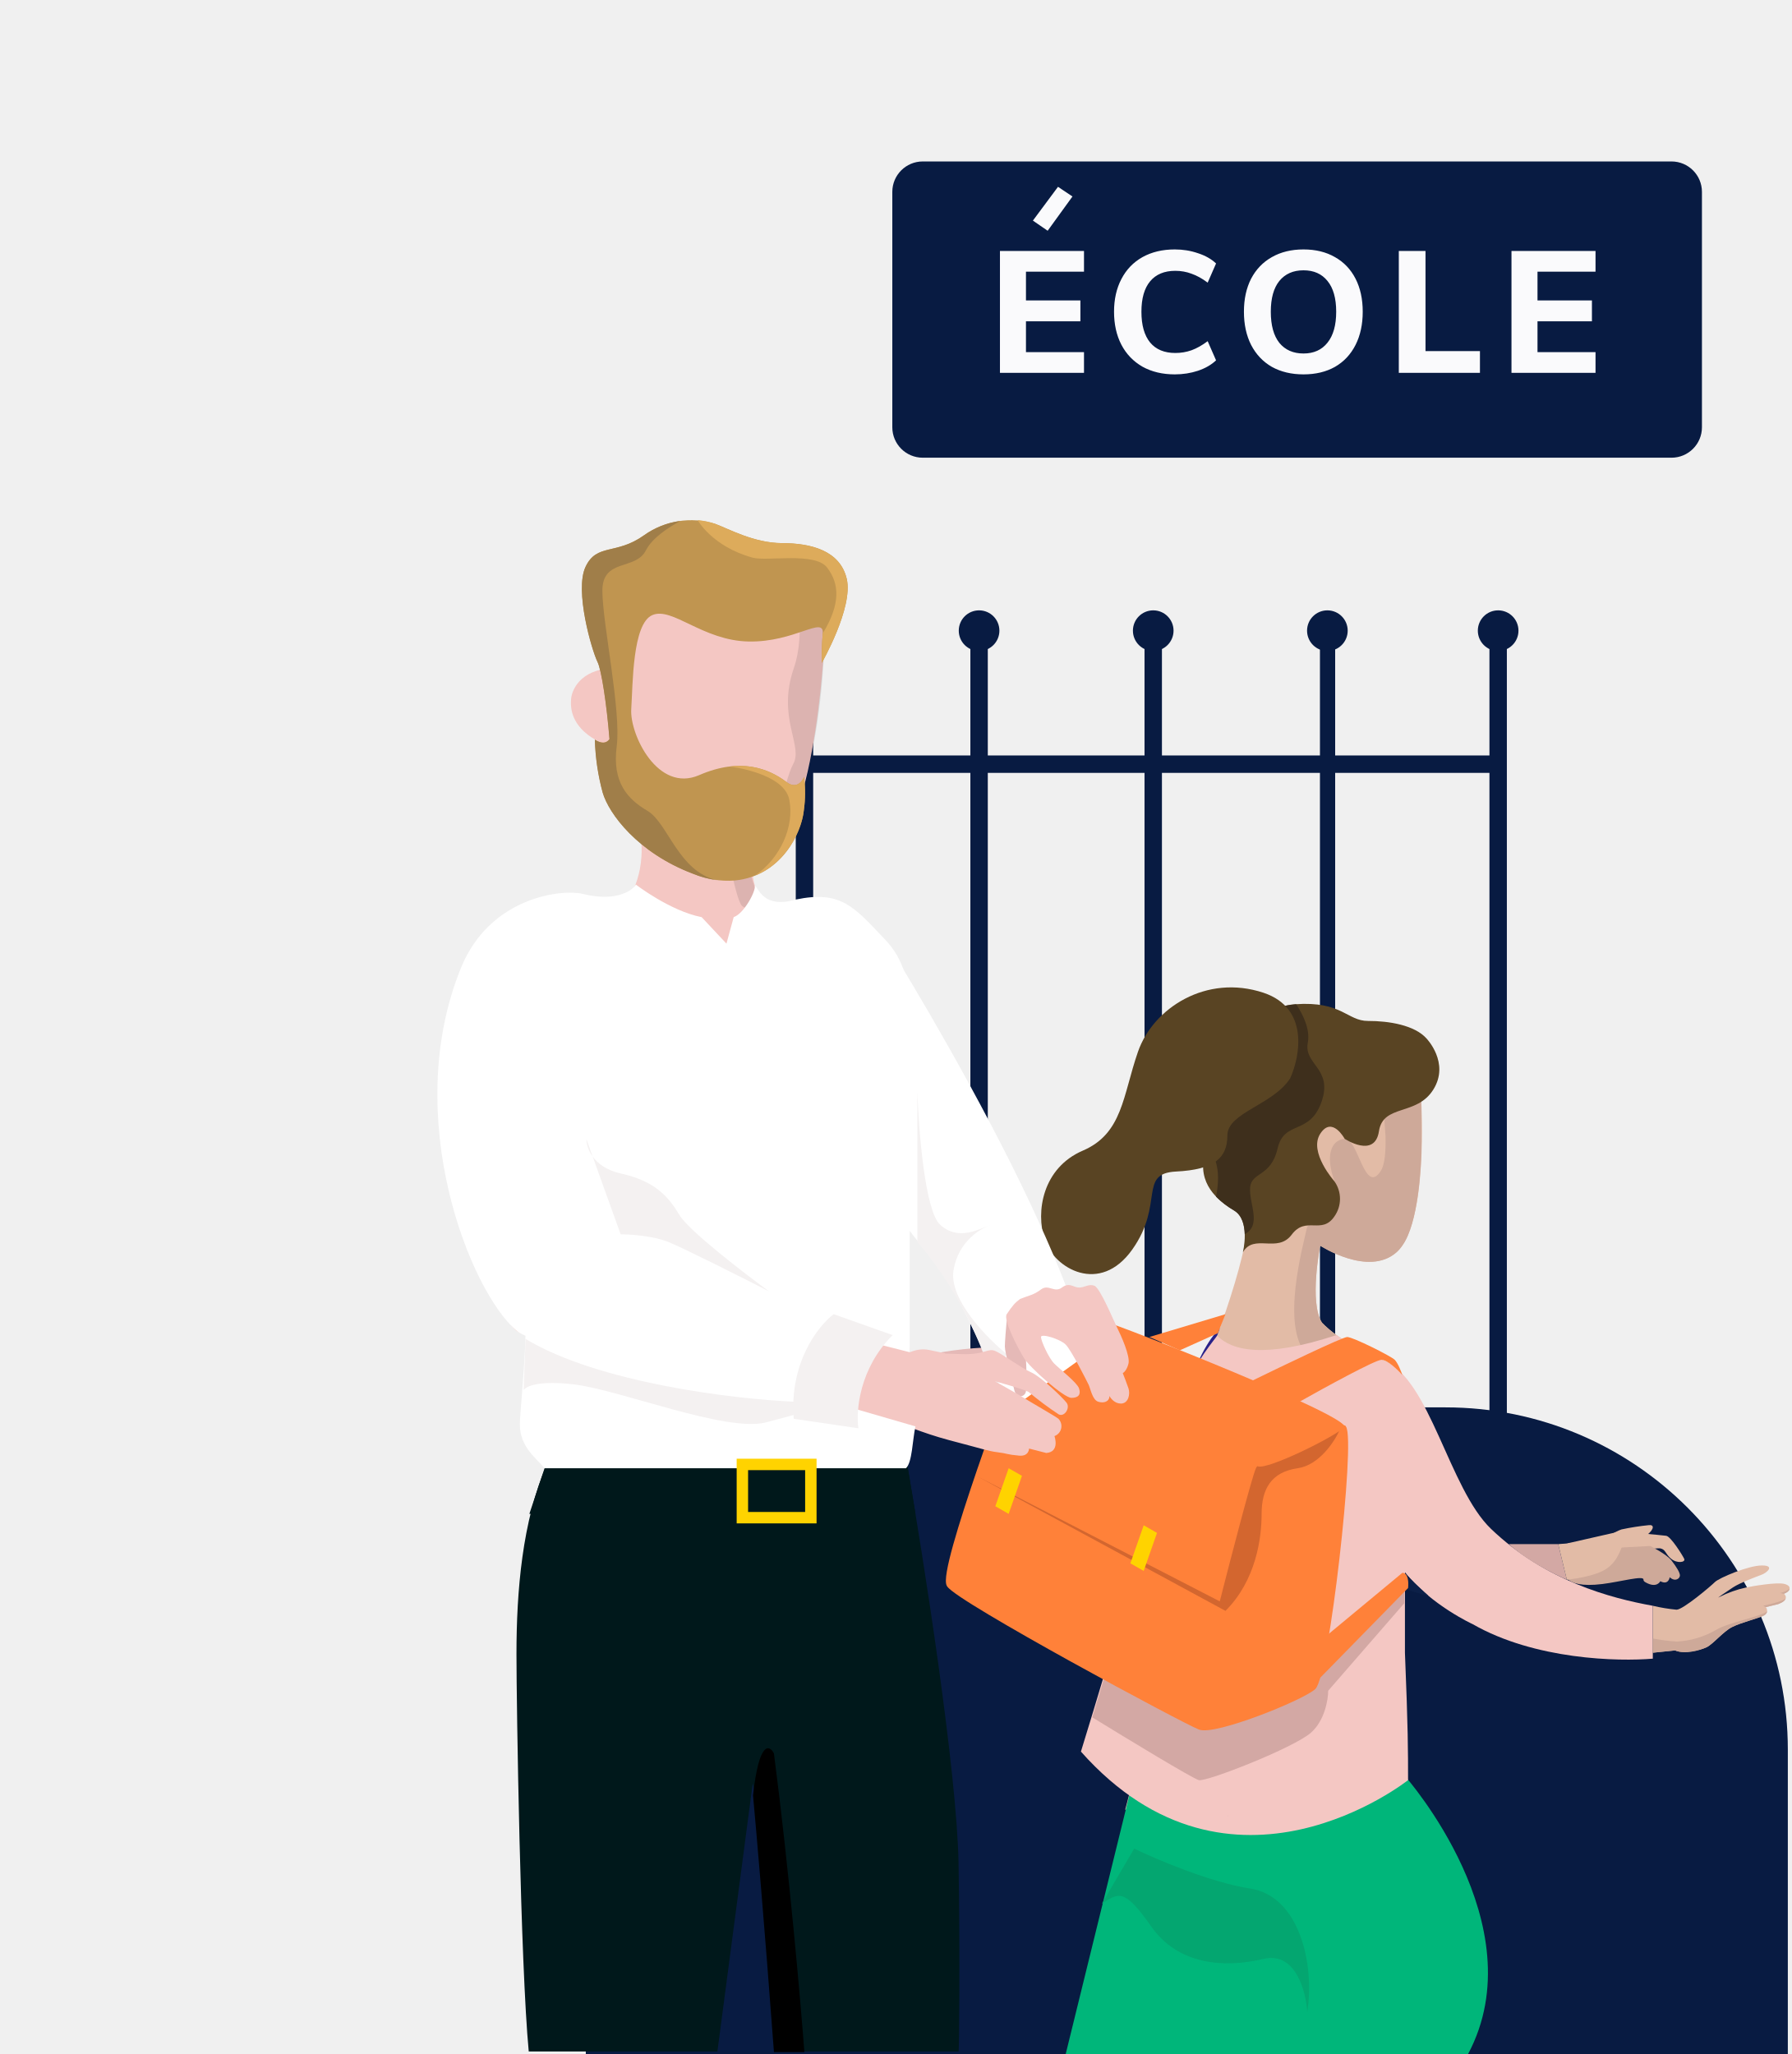
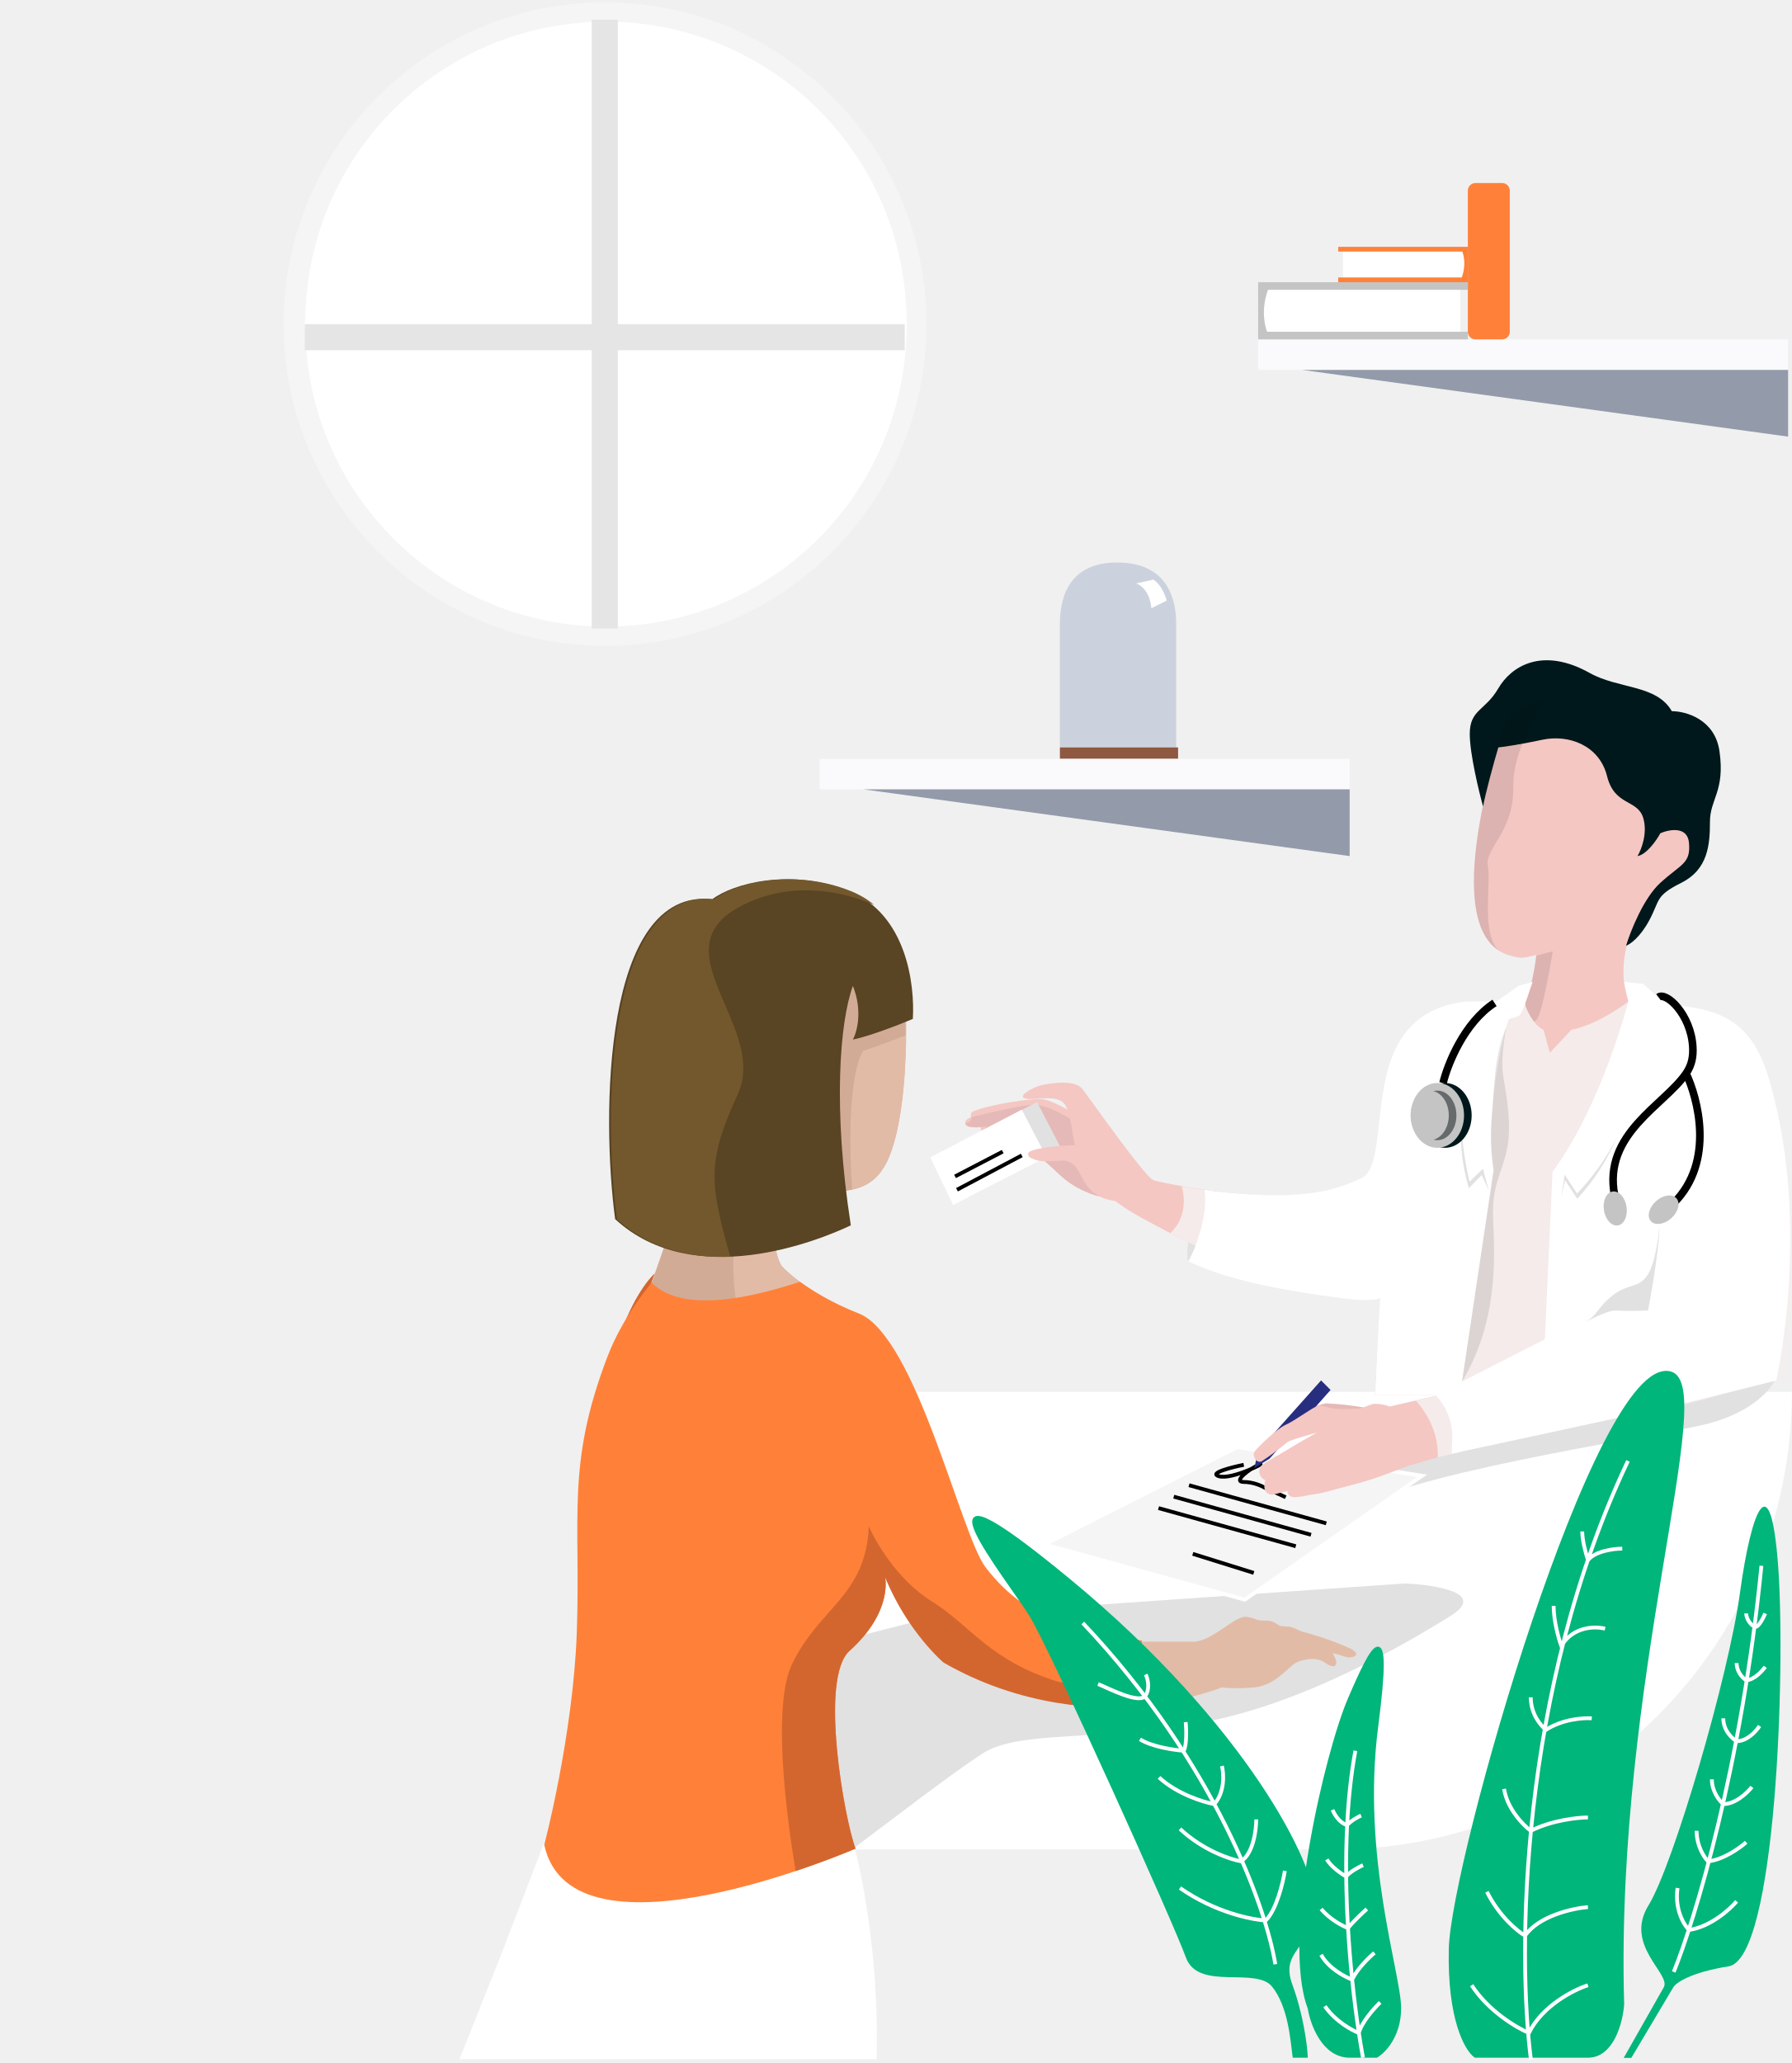
- <svg xmlns="http://www.w3.org/2000/svg" width="471" height="540" viewBox="0 0 471 540" fill="none">
-   <path d="M154 370H380C429.706 370 470 410.294 470 460V540H154V370Z" fill="#081B42" />
-   <circle cx="211.61" cy="165.804" r="5.341" fill="#081B42" />
-   <circle cx="257.39" cy="165.804" r="5.341" fill="#081B42" />
-   <circle cx="303.172" cy="165.804" r="5.341" fill="#081B42" />
-   <circle cx="348.952" cy="165.804" r="5.341" fill="#081B42" />
-   <rect x="185.542" y="198.613" width="209.381" height="4.578" fill="#081B42" />
-   <rect x="347" y="168" width="4" height="203" fill="#081B42" />
-   <rect x="300.882" y="168.093" width="4.578" height="256.373" fill="#081B42" />
-   <circle cx="393.846" cy="165.804" r="5.341" fill="#081B42" />
-   <rect x="391.557" y="168.093" width="4.578" height="256.373" fill="#081B42" />
-   <rect x="255.102" y="168.093" width="4.578" height="256.373" fill="#081B42" />
-   <rect x="209.196" y="168.093" width="4.578" height="212.118" fill="#081B42" />
-   <path d="M384.971 423.186C384.971 423.186 376.29 422.018 369.342 413.378C369.342 413.378 363.799 423.186 361.809 428.962C355.391 434.706 360.397 465.306 363.101 470.706C363.101 470.706 337.492 495.938 295.805 475.73C295.805 475.73 306.275 437.626 307.037 416.082C307.976 391.618 310.808 375.89 319.376 352.794C327.945 329.698 329.974 316.954 328.811 304.794C327.648 292.634 328.233 273.593 349.67 268.993C371.107 264.393 373.643 289.602 373.643 289.602C373.643 289.602 375.536 321.834 367.104 329.218C359.715 335.73 347.047 327.466 347.047 327.466C347.047 327.466 344.111 342.418 347.512 347.698C347.512 347.698 352.206 353.066 363.799 357.682C375.905 362.482 377.847 397.682 384.265 404.13" fill="#E2BBA6" />
-   <path d="M360.245 269.37C361.103 274.61 362.475 283.026 363.743 291.322C362.94 283.506 361.456 274.85 360.429 269.434L360.245 269.37Z" fill="#CEA999" />
-   <path d="M373.627 289.634L363.742 291.322L364.24 298.842C364.336 302.97 364.007 306.282 362.988 307.85C358.72 314.434 357.019 299.05 353.489 299.386C349.959 299.722 348.315 303.738 350.85 310.586C353.385 317.434 344.271 319.338 343.485 323.178C342.699 327.018 336.577 348.642 343.485 356.042L354.067 352.842C351.671 351.429 349.47 349.711 347.52 347.73C344.119 342.45 347.055 327.498 347.055 327.498C347.055 327.498 359.715 335.762 367.112 329.25C367.724 328.702 368.263 328.078 368.717 327.394C372.929 321.498 373.53 306.53 373.651 303.322C373.771 300.114 373.627 289.634 373.627 289.634Z" fill="#CEA999" />
-   <path d="M374.99 272.993C374.99 272.993 381.208 279.393 376.812 286.441C372.415 293.489 363.606 290.169 362.507 297.409C361.408 304.649 353.489 299.385 353.489 299.385C353.489 299.385 350.184 293.241 347.071 298.073C343.958 302.905 350.81 310.577 350.81 310.577C351.761 311.925 352.271 313.533 352.271 315.181C352.271 316.83 351.761 318.438 350.81 319.785C347.48 324.721 343.324 319.569 339.578 324.585C335.831 329.601 329.686 324.201 326.741 329.217C326.741 329.217 328.827 320.857 324.431 318.217C320.034 315.577 314.667 311.145 316.729 303.193C318.446 296.577 319.015 291.689 318.133 287.297C317.25 282.905 323.749 279.609 326.412 278.497C329.076 277.385 328.169 264.897 340.492 264.017C352.815 263.137 354.131 268.425 359.635 268.409C365.138 268.393 371.878 269.513 374.99 272.993Z" fill="#594423" />
-   <path d="M347.4 289.714C350.513 280.874 342.675 279.906 343.806 274.122C344.496 270.562 342.45 266.594 340.773 264.05H340.509C328.202 264.946 329.068 277.45 326.429 278.546C323.789 279.642 317.274 282.946 318.149 287.346C318.951 291.17 318.582 295.346 317.347 300.77C319.866 304.642 320.933 308.082 319.689 314.618C321.105 316.037 322.702 317.263 324.439 318.266C326.549 319.53 327.159 322.106 327.231 324.45C331.788 322.05 328.322 316.45 328.643 312.234C328.964 308.018 334.122 309.506 335.863 301.946C337.604 294.386 344.287 298.554 347.4 289.714Z" fill="#3E2F1C" />
-   <path d="M320.676 349.218C320.676 349.218 316.841 352.418 313.383 362.018C309.925 371.618 318.919 356.49 318.919 356.49L319.978 351.138L320.676 349.218Z" fill="#292289" />
-   <path d="M369.404 467C369.404 467 403.997 506.035 385.948 540H292.137H280.163L297.368 470.003C297.368 470.003 340.17 487.635 369.404 467Z" fill="#00B67A" />
-   <path d="M298.163 486L289.663 500.5C294.163 497.5 295.663 496.5 302.663 506.5C309.663 516.5 321.663 517.5 332.163 515C340.563 513 343.33 523.5 343.663 529C345.663 516.5 341.663 498.5 328.663 496.5C318.263 494.9 303.996 488.833 298.163 486Z" fill="#04A670" />
-   <path d="M434.504 422.162C423.545 420.178 406.368 415.722 391.983 401.954C380.895 391.346 375.937 362.546 363.799 357.714C359.374 356.008 355.182 353.753 351.323 351.002C332.309 357.266 323.749 355.058 319.97 351.122C319.769 351.674 314.025 358.05 310.68 366.778C301.854 389.778 303.916 394 295.663 422.162C289.145 444.404 284.163 460.5 284.163 460.5C323.663 505 370.163 468 370.163 468C370.163 460.294 370.163 454.5 369.342 434.5C369.342 430.796 369.342 413.378 369.342 413.378C376.29 422.034 387.121 426.978 387.121 426.978C403.544 436.394 425.494 436.834 434.504 436.066V422.162Z" fill="#F4C7C3" />
-   <path d="M287.163 451.5L290.163 441.5L316.163 451.5L345.663 441.5L369.163 418V421.5L349.163 444.5C349.163 446.833 348.263 452.3 344.663 455.5C340.163 459.5 317.163 468.5 315.163 468C313.563 467.6 295.83 456.833 287.163 451.5Z" fill="#D3A8A4" />
-   <path d="M412.016 405.762L425.767 402.634C425.767 402.634 436.798 403.57 438.026 403.762C439.253 403.954 442.294 408.858 442.751 409.802C443.208 410.746 440.898 411.122 439.317 409.802C437.737 408.482 437.913 407.346 436.453 407.066C434.993 406.786 416.115 410.018 412.016 405.762Z" fill="#E2BBA6" />
-   <path d="M433.838 406.442C433.838 406.442 438.146 408.586 439.454 410.298C440.762 412.01 441.628 413.426 441.636 414.186C441.644 414.946 440.441 415.994 438.948 414.658C438.948 414.658 438.66 416.85 436.477 415.706C436.477 415.706 435.587 417.658 432.659 416.034C432.265 415.826 432.017 415.594 432.049 415.274C432.145 414.114 425.951 415.858 421.242 416.442C415.706 417.138 413.219 416.194 412.048 415.13C410.877 414.066 424.556 406.938 424.556 406.938L433.838 406.442Z" fill="#CEA999" />
-   <path d="M396.644 405.954H409.633L411.911 415.314C411.911 415.314 402.717 411.442 396.644 405.954Z" fill="#D3A8A4" />
-   <path d="M409.633 405.954C409.633 405.954 418.61 405.218 419.661 405.218C420.712 405.218 424.652 402.57 426.264 402.09C428.648 401.581 431.059 401.204 433.485 400.962C434.857 400.802 434.937 401.946 433.084 403.458C431.23 404.97 428.174 403.938 427.05 405.458C425.927 406.978 425.686 409.954 422.542 412.274C419.397 414.594 411.903 415.314 411.903 415.314L409.633 405.954Z" fill="#E2BBA6" />
-   <path d="M369.118 417.665C369.118 417.665 373.731 419.209 375.496 419.498C375.496 419.498 370.578 415.153 369.374 413.377C369.523 414.811 369.436 416.259 369.118 417.665Z" fill="#0C2048" />
-   <path d="M434.504 422.162C436.558 422.648 438.644 422.993 440.745 423.194C442.446 423.194 449.731 417.018 450.822 415.93C451.913 414.842 459.647 411.554 463.201 411.562C466.755 411.57 464.413 413.506 463.201 413.962C461.99 414.418 457.377 416.13 455.556 417.346C453.734 418.562 450.846 420.506 452.009 419.858C454.222 418.73 456.57 417.891 458.997 417.362C460.417 417.058 467.084 415.866 469.146 416.426C471.208 416.986 470.638 418.37 468.962 418.97C468.962 418.97 470.823 420.458 467.469 421.714C467.469 421.714 465.327 422.218 464.212 422.514C464.364 422.696 464.468 422.912 464.516 423.144C464.563 423.376 464.551 423.616 464.482 423.842C464.412 424.069 464.288 424.274 464.119 424.44C463.95 424.606 463.742 424.728 463.514 424.794C461.693 425.594 457.714 426.554 455.339 427.738C452.964 428.922 450.269 432.346 448.544 433.09C446.819 433.834 442.888 434.954 440.336 433.89L434.504 434.49V422.162Z" fill="#E2BBA6" />
-   <g style="mix-blend-mode:multiply" opacity="0.3">
-     <path d="M323.051 478.578C323.195 479.546 323.332 480.49 323.468 481.426C323.332 480.49 323.195 479.546 323.051 478.578Z" fill="black" />
-   </g>
-   <g style="mix-blend-mode:multiply" opacity="0.3">
-     <path d="M322.938 477.842C322.938 477.586 322.866 477.33 322.826 477.042C322.858 477.33 322.906 477.586 322.938 477.842Z" fill="black" />
-   </g>
-   <path d="M464.589 423.538C463.787 424.826 454.32 426.522 451.143 428.498C447.987 430.333 444.435 431.387 440.786 431.57C438.691 431.431 436.606 431.164 434.544 430.77V434.506L440.377 433.906C442.928 434.986 446.867 433.906 448.584 433.106C450.301 432.306 453.012 428.938 455.379 427.754C457.746 426.57 461.733 425.642 463.554 424.81C464.309 424.418 464.541 423.962 464.589 423.538Z" fill="#CEA999" />
-   <path d="M467.983 418.818L468.962 419.026C469.82 418.714 470.39 418.226 470.462 417.698C469.715 418.226 468.873 418.606 467.983 418.818Z" fill="#CEA999" />
-   <path d="M464.212 422.53C465.327 422.25 467.47 421.73 467.47 421.73C468.793 421.234 469.299 420.706 469.435 420.242C468.793 421.042 463.538 422.146 463.538 422.146L464.212 422.53Z" fill="#CEA999" />
-   <path d="M332.163 261C344.163 265 341.83 277.667 339.163 283.5C334.663 290.5 322.663 292.5 322.663 298.5C322.663 304.5 319.163 307.5 309.163 308C299.163 308.5 306.163 316.5 297.663 328.5C289.163 340.5 277.163 333.5 274.663 326C272.163 318.5 274.163 307 284.663 302.5C295.163 298 295.163 288 299.163 276.5C303.163 265 317.163 256 332.163 261Z" fill="#594423" />
-   <path d="M267.379 357.241C267.779 354.441 269.546 354.074 270.379 354.241L353.379 375.24C355.879 378.74 348.879 440.74 345.379 443.74C341.879 446.74 319.379 455.74 315.379 454.24C311.379 452.74 251.879 420.74 249.379 416.74C246.879 412.74 266.879 360.741 267.379 357.241Z" fill="#FF8139" stroke="#FF8139" />
-   <path d="M320.663 421L256.663 388L322.163 423.5C330.163 415.5 331.663 404.5 331.663 398C331.663 391.5 334.163 387 341.163 386C346.763 385.2 350.83 379 352.163 376C345.33 378.167 331.363 383.2 330.163 386C328.963 388.8 323.33 410.5 320.663 421Z" fill="#D3662F" />
-   <path d="M330.663 385.5C328.663 384.7 292.879 364.24 271.879 355.24C263.379 351.598 284.379 345.74 289.879 347.24C295.379 348.74 355.879 372.74 353.379 375.24C350.879 377.74 333.163 386.5 330.663 385.5Z" fill="#FF8139" />
-   <path d="M322.163 345.5L302.163 351.5L310.163 355L320.163 350.5L322.163 345.5Z" fill="#FF8139" />
-   <path d="M354.163 351.5C352.963 351.5 336.996 359.166 329.163 363H328.163L341.663 368.5C348.163 364.833 361.563 357.5 363.163 357.5C364.763 357.5 367.496 360.166 368.663 361.5C368.33 360.5 367.463 358.3 366.663 357.5C365.663 356.5 355.663 351.5 354.163 351.5Z" fill="#FF8139" />
-   <path d="M348.163 430.5L368.663 413.5C370.263 413.5 370.33 416.166 370.163 417.5L346.663 441.5L348.163 430.5Z" fill="#FF8139" />
-   <path d="M261.663 396L265.163 386L268.663 388L265.163 398L261.663 396Z" fill="#FFD300" />
-   <path d="M297.163 411L300.663 401L304.163 403L300.663 413L297.163 411Z" fill="#FFD300" />
-   <path d="M244.198 357.757C245.182 356.777 246.352 356.003 247.641 355.48C251.27 354.871 254.932 354.472 258.608 354.283C260.565 354.283 268.324 357.666 268.898 358.044C269.472 358.421 269.811 360.321 266.824 360.23C263.838 360.139 244.198 357.757 244.198 357.757Z" fill="#E5B9B7" />
-   <path d="M251.991 489.855C251.59 465.863 242.807 409.879 238.466 384.886H143.789C137.277 399.882 135.774 418.377 135.774 434.872C135.774 448.068 136.831 516.681 139.001 539.341H188.594L197.885 468.862C199.888 476.459 202.733 525.678 203.901 539.341H251.991C252.158 539.507 252.392 513.848 251.991 489.855Z" fill="#00181B" />
-   <path d="M238.663 386H143.163L139.163 398H240.663L238.663 386Z" fill="#00181B" />
-   <path d="M203.461 461C207.461 491.8 210.461 526.166 211.461 539.5H203.461C201.061 507.1 198.794 481 197.961 472C199.561 457.6 202.294 458.666 203.461 461Z" fill="black" />
-   <path d="M270.663 316C257.863 288.8 239.996 258.667 232.663 247V314C236.996 322 246.363 332.1 249.163 336.5C251.963 340.9 261.33 361 265.663 370.5L285.163 356.5C285.663 354.333 283.463 343.2 270.663 316Z" fill="white" />
-   <path d="M241.163 287V326.5C253.163 340.5 259.163 356.333 260.663 362.5L264.663 356C259.496 351.833 249.463 341.6 250.663 334C251.863 326.4 257.83 322.833 260.663 322C257.663 322.882 252.163 326.5 247.163 322C243.163 318.4 241.496 297.167 241.163 287Z" fill="#F4F1F1" />
-   <path d="M264.163 354C264.163 352.8 264.496 348.833 264.663 347L269.663 356.5C269.83 359.167 270.063 364.8 269.663 366C269.163 367.5 267.163 367.5 266.663 365.5C266.163 363.5 264.163 355.5 264.163 354Z" fill="#E5B9B7" />
-   <path d="M264.663 345.5C266.163 343.25 266.83 342.5 268.163 341.5C270.663 340.5 271.663 340.5 273.663 339C275.663 337.5 277.163 340 279.163 338.5C281.163 337 282.163 338.5 283.663 338.5C285.163 338.5 286.163 337.5 287.663 338C289.163 338.5 292.663 347 293.663 349C294.663 351 297.163 356.5 296.663 358.5C296.263 360.1 295.497 360.834 295.163 361C295.497 361.834 296.263 363.8 296.663 365C297.163 366.5 296.663 369 294.663 369C293.063 369 291.997 367.667 291.663 367C291.663 368.5 290.163 369 288.663 368.5C287.163 368 286.663 365 286.163 364C285.663 363 281.663 355 280.163 353.5C278.663 352 273.663 350.5 273.663 351.5C273.663 352.5 275.663 357 277.163 358.5C278.663 360 283.163 363.5 283.663 365C284.163 366.5 283.663 367.5 281.663 367.5C279.663 367.5 270.663 359.5 269.163 357C267.663 354.5 263.663 347 264.663 345.5Z" fill="#F4C7C3" />
-   <path d="M229.663 253.5C239.861 264.21 227.192 284.046 233.869 287L239.151 292.328C239.151 292.328 237.507 316.486 239.163 355.5C240.674 354.911 242.342 354.528 244.198 354.895C245.841 355.221 247.223 355.533 248.175 355.728C249.127 355.923 246.923 355.832 253.04 356.001C259.156 356.17 259.639 354.257 261.764 355.233C263.89 356.209 268.428 359.632 271.05 360.777C273.671 361.922 279.409 367.479 280.4 368.793C281.392 370.107 279.866 372.619 278.314 371.838C275.635 370.071 273.057 368.155 270.593 366.099C270.111 365.449 261.569 363.145 261.569 363.145C261.569 363.145 267.45 366.425 268.937 367.375C270.424 368.325 277.466 372.359 278.249 372.996C278.573 373.329 278.808 373.738 278.933 374.185C279.059 374.632 279.07 375.104 278.967 375.556C278.863 376.009 278.647 376.428 278.34 376.777C278.032 377.125 277.642 377.391 277.205 377.551C277.205 377.551 278.718 381.741 275.04 381.988L270.528 380.83C270.528 380.83 270.528 382.925 267.92 382.691C264.49 382.379 264.933 382.118 262.208 381.793C259.782 381.494 258.478 380.96 249.519 378.618C242.372 376.718 236.725 374.18 233.869 373.23L224.949 370.628L217.437 365.618C217.437 365.618 143.689 355.181 135.981 350.002C128.274 344.823 114.906 291.846 129.395 256.151C137.025 237.334 151.186 236.489 156.663 236.567C160.967 236.645 166.146 234.654 166.641 233.6C168.858 228.538 171.845 216.657 159.925 199.909V196C159.925 196 149.068 192.817 150.163 183.5C150.163 183.5 150.677 177.638 158.163 176C158.163 176 151.663 155.5 153.663 154C159.075 144.422 210.708 142.875 217.163 160C217.163 160 216.163 210 203.663 223.5C199.673 224.58 201.993 224.424 197.663 223.5C198.281 229.195 197.115 229.746 199.231 235.07L200.066 236.567C200.066 236.567 199.923 239.846 209.86 237.035C218.48 234.589 224.545 245 229.663 253.5Z" fill="#F4C7C3" />
-   <path opacity="0.1" d="M197.486 224.153C204.232 220.775 205.895 205.6 208.546 200.813C211.198 196.026 204.206 188.67 208.669 175.713C212.001 166.041 209.272 153.673 207.671 148C213.03 150.535 216.714 154.247 216.938 159.346C216.938 159.346 217.967 218.728 197.486 224.153Z" fill="black" />
-   <path opacity="0.1" d="M195.071 238.167C193.18 236.423 190.089 217.346 190.089 217.346L195.071 218.648C195.688 224.343 197.074 229.928 199.192 235.252L200.027 236.749C200.027 236.749 203.3 238.935 209.886 237.946L208.425 238.44C203.939 239.416 196.962 239.911 195.071 238.167Z" fill="black" />
-   <path d="M136.663 374.5C136.663 371.7 138.163 357.166 138.163 350L215.663 362L225.163 370.5L240.663 375C239.863 378.6 239.83 384.5 238.163 386H143.163C141.163 383.5 136.663 380.5 136.663 374.5Z" fill="white" />
-   <path d="M138.163 352C157.363 363.6 193.163 367.833 208.663 368.5V372L201.163 374C190.663 376.5 163.163 365.5 151.163 364C141.563 362.8 138.163 364.5 137.663 365.5L138.163 352Z" fill="#F4F1F1" />
-   <path d="M209.163 236.5C221.163 234 224.545 238.454 232.663 247C242.663 257.527 239.151 271.5 239.151 323.5V355.5L231.51 353.557C230.691 354.419 224.56 361.203 224.962 370.628L217.555 368.923L217.45 365.618C217.45 365.618 143.167 355.884 135.994 350.002C123.683 339.904 105.24 293.735 121.163 254.5C128.792 235.683 147.856 233.699 153.163 235C162.618 237.368 166.654 233.613 167.163 232.559C167.163 232.559 176.149 239.495 184.456 241.121L190.976 248.083L192.881 241.108C195.463 240.288 198.671 234.498 198.436 232.858C199.479 233.443 200.595 238.972 209.163 236.5Z" fill="white" />
-   <path d="M154.163 299.5L155.807 304.065C157.137 305.9 159.42 307.668 163.163 308.5C172.163 310.5 175.663 314.5 178.663 319.5C181.063 323.5 195.33 334.5 202.163 339.5C194.996 335.833 179.663 328.1 175.663 326.5C171.663 324.9 165.663 324.5 163.163 324.5L155.807 304.065C154.578 302.371 154.163 300.62 154.163 299.5Z" fill="#F4F1F1" />
-   <path d="M195.163 399V385H213.163V399H195.163Z" stroke="#FFD300" stroke-width="3" />
-   <path d="M211.322 213.015C211.725 210.121 211.75 207.186 211.398 204.283C211.398 204.283 209.888 207.985 206.748 205.6C202.106 202.083 194.72 199.042 183.8 203.785C172.88 208.527 165.522 193.023 165.948 186.443C166.374 179.863 166.239 164.013 171.47 161.718C176.701 159.422 184.706 168.427 196.818 168.654C208.931 168.881 216.664 161.806 216.287 166.547C216.062 169.124 215.976 171.711 216.029 174.297C216.029 174.297 224.35 159.746 222.602 152.202C220.853 144.659 213.032 142.803 205.62 142.789C198.208 142.774 191.495 138.997 188.03 137.726C184.884 136.744 181.553 136.505 178.3 137.028C175.047 137.55 171.962 138.82 169.286 140.737C161.97 145.955 156.907 142.754 153.959 148.977C151.01 155.201 155.559 170.867 157.094 173.994C158.135 176.08 159.506 185.107 160.246 194.304C159.516 195.311 158.354 195.676 156.402 194.447C156.536 199.14 157.223 203.803 158.449 208.337C160.069 213.92 167.69 224.199 182.183 229.679C185.647 231.145 189.411 231.764 193.16 231.485C205.388 230.299 210.719 219.017 211.322 213.015Z" fill="#C09550" />
-   <path d="M170.229 213.182C164.88 210.043 160.908 205.607 162.125 196.226C163.341 186.845 158.416 164.097 158.359 155.386C158.303 146.675 167.106 150.055 169.79 144.705C171.471 141.371 175.832 138.604 178.883 136.95C175.409 137.413 172.104 138.724 169.261 140.768C161.944 145.986 156.881 142.786 153.933 149.009C150.985 155.233 155.534 170.899 157.068 174.026C158.109 176.112 159.481 185.139 160.22 194.336C159.49 195.343 158.328 195.707 156.376 194.479C156.51 199.172 157.197 203.834 158.423 208.369C160.043 213.952 167.665 224.231 182.157 229.71C184.185 230.54 186.31 231.109 188.481 231.405C178.35 229.146 175.567 216.317 170.229 213.182Z" fill="#A07E49" />
-   <path d="M183.402 136.75C183.402 136.75 187.23 143.698 197.846 146.605C201.598 147.662 214.259 145.027 217.454 149.234C220.648 153.44 221.073 158.683 216.296 166.523C216.072 169.099 215.986 171.687 216.038 174.273C216.038 174.273 224.351 159.746 222.602 152.202C220.853 144.659 213.033 142.804 205.621 142.789C198.209 142.774 191.496 138.997 188.031 137.726C186.537 137.198 184.981 136.87 183.402 136.75Z" fill="#DDAB5B" />
-   <path d="M211.322 213.015C211.725 210.121 211.75 207.186 211.398 204.283C211.398 204.283 209.888 207.985 206.748 205.6C204.658 203.965 202.263 202.763 199.703 202.062C197.143 201.362 194.47 201.178 191.839 201.521C192.25 201.574 206.123 203.251 207.5 210.256C208.876 217.261 205.2 225.546 198.515 230.177C206.945 226.809 210.821 218.057 211.322 213.015Z" fill="#DDAA5B" />
-   <path d="M234.663 351C225.863 359.8 224.996 371 225.663 375.5L208.663 373C207.463 358.2 215.163 348.5 219.163 345.5L234.663 351Z" fill="#F4F1F1" />
-   <rect x="234.579" y="42.447" width="212.841" height="77.884" rx="8" fill="#081B42" />
-   <path d="M262.875 65.98H284.97V71.424H269.715V78.984H284.025V84.475H269.715V92.575H284.97V98.019H262.875V65.98ZM308.843 98.424C305.603 98.424 302.768 97.749 300.338 96.4C297.938 95.019 296.093 93.1 294.803 90.639C293.513 88.15 292.868 85.254 292.868 81.954C292.868 78.684 293.513 75.82 294.803 73.359C296.093 70.87 297.938 68.95 300.338 67.6C302.768 66.249 305.603 65.575 308.843 65.575C310.973 65.575 312.998 65.904 314.918 66.564C316.868 67.195 318.458 68.094 319.688 69.264L317.483 74.305C316.043 73.225 314.633 72.445 313.253 71.965C311.903 71.454 310.478 71.2 308.978 71.2C306.098 71.2 303.893 72.115 302.363 73.945C300.833 75.775 300.068 78.445 300.068 81.954C300.068 85.495 300.833 88.195 302.363 90.055C303.893 91.885 306.098 92.799 308.978 92.799C310.478 92.799 311.903 92.559 313.253 92.079C314.633 91.57 316.043 90.775 317.483 89.695L319.688 94.734C318.458 95.904 316.868 96.82 314.918 97.48C312.998 98.109 310.973 98.424 308.843 98.424ZM342.675 98.424C339.495 98.424 336.72 97.764 334.35 96.445C332.01 95.094 330.195 93.174 328.905 90.684C327.645 88.195 327.015 85.284 327.015 81.954C327.015 78.624 327.645 75.73 328.905 73.269C330.195 70.809 332.01 68.919 334.35 67.6C336.72 66.249 339.495 65.575 342.675 65.575C345.855 65.575 348.615 66.249 350.955 67.6C353.295 68.919 355.095 70.809 356.355 73.269C357.615 75.73 358.245 78.624 358.245 81.954C358.245 85.284 357.615 88.195 356.355 90.684C355.095 93.174 353.295 95.094 350.955 96.445C348.615 97.764 345.855 98.424 342.675 98.424ZM342.675 92.934C345.375 92.934 347.475 91.99 348.975 90.1C350.505 88.21 351.27 85.495 351.27 81.954C351.27 78.415 350.505 75.715 348.975 73.855C347.475 71.995 345.375 71.064 342.675 71.064C339.975 71.064 337.86 71.995 336.33 73.855C334.83 75.715 334.08 78.415 334.08 81.954C334.08 85.525 334.83 88.254 336.33 90.144C337.86 92.004 339.975 92.934 342.675 92.934ZM367.731 65.98H374.751V92.305H389.061V98.019H367.731V65.98ZM397.351 65.98H419.446V71.424H404.191V78.984H418.501V84.475H404.191V92.575H419.446V98.019H397.351V65.98Z" fill="#FAFAFC" />
-   <path d="M278.136 49.114L271.537 57.997L275.418 60.664L281.942 51.652L278.136 49.114Z" fill="#FAFAFC" />
+ <svg xmlns="http://www.w3.org/2000/svg" fill="none" viewBox="0 0 470 541">
+   <path d="M278 163.5V196h30.5v-32.5c0-6-2-16-15.5-16s-15 10.5-15 16z" fill="#CCD2DD" />
+   <path fill="#8E5841" d="M278 196h31v3h-31z" />
+   <path d="M302 159.5c-.4-4.4-2.833-6.167-4-6.5l4.5-1c2 1.2 3.167 4.167 3.5 5.5l-4 2z" fill="#fff" />
+   <path fill="#FAFAFC" d="M330 89h139v8H330z" />
+   <path d="M385 50v37a2 2 0 002 2h7a2 2 0 002-2V50a2 2 0 00-2-2h-7a2 2 0 00-2 2z" fill="#FF8139" />
+   <path fill="#fff" d="M331 75h52v13h-52z" />
+   <path fill="#C4C4C4" d="M330 87h55v2h-55zM330 74h55v2h-55z" />
+   <path d="M330 75v13.5h3c-.5-.833-1.5-3.3-1.5-6.5s1-6 1.5-7h-3z" fill="#C4C4C4" />
+   <path fill="#fff" d="M384.382 73.382h-32.145v-8.036h32.145z" />
+   <path fill="#FF8139" d="M385 65.964h-34v-1.236h34zM385 74h-34v-1.236h34z" />
+   <path d="M385 73.382v-8.346h-1.855c.31.516.928 2.04.928 4.019 0 1.978-.618 3.709-.928 4.327H385z" fill="#FF8139" />
+   <path opacity=".4" d="M469 114.5L341.5 97H469v17.5z" fill="#081B42" />
+   <path fill="#FAFAFC" d="M215 199h139v8H215z" />
+   <path opacity=".4" d="M354 224.5L226.5 207H354v17.5z" fill="#081B42" />
+   <path d="M74.403 85.163C74.313 38.543 112.08.62 158.7.62 205.258.62 243 38.443 243 85c0 46.557-37.742 84.38-84.299 84.38-46.493 0-84.209-37.724-84.298-84.217z" fill="#F5F5F5" />
+   <path d="M237.712 81.244c-1.76-42.23-36.509-75.56-78.777-75.56-41.839 0-76.392 32.68-78.723 74.453l-.27 4.864.27 4.862c2.33 41.775 36.884 74.455 78.723 74.455 42.268 0 77.017-33.33 78.777-75.561l.157-3.757-.157-3.756z" fill="#fff" />
+   <path fill="#E5E5E5" d="M237.299 85H79.942v6.842h157.357z" />
+   <path fill="#E5E5E5" d="M155.199 5.18V164.82h6.842V5.18z" />
+   <path d="M238.842 365H470c0 66.274-53.726 120-120 120H152v-57.778c2.237-.134 10.656-6.06 26.43-28.687 15.774-22.626 46.847-31.784 60.412-33.535z" fill="#fff" />
+   <path d="M380.5 423.733c9.6-5.989-4-8.152-12-8.485L246 423.733l-41 10.481 19 50.408c9.333-6.987 26.4-20.163 34-24.955 9.5-5.989 31-2.994 57.5-7.985s53-20.463 65-27.949zM446 373.823c12.8-2.795 18.333-9.15 19.5-11.978l-6.5-2.495-129.5 32.441v9.482c5.667 1.331 18.8 2.196 26-4.991 9-8.983 74.5-18.965 90.5-22.459z" fill="#E1E1E1" />
+   <path d="M324.5 379.5L274 405l52.5 14.5L373 387l-48.5-7.5z" fill="#F5F5F5" stroke="#fff" />
+   <path d="M326.226 384.133c-3.333.667-9.3 2.2-6.5 3 3.5 1 13-4 10.5-3s-7 4.5-4 4.5c2.4 0 4.667 1 5.5 1.5l5.5 2.5M328.851 412.477l-16-5M339.866 405.482l-36-10M343.866 402.482l-36-10M347.866 399.482l-36-10" stroke="#000" />
+   <path d="M360.45 371.022a9.033 9.033 0 00-2.979-1.972 83.084 83.084 0 00-9.492-1.036c-1.693 0-8.408 2.929-8.904 3.255-.497.327-.79 1.972 1.794 1.893 2.585-.079 19.581-2.14 19.581-2.14z" fill="#E5B9B7" />
+   <path d="M330 380.5l-1 4.5 4-2.5 16-18-2.5-2.5-16.5 18.5z" fill="#272E80" />
+   <path d="M268.877 300.253a80.129 80.129 0 018.668 7.412c3.464 3.538 10.382 7.165 15.032 6.23l-10.055-21.472s-5.982-3.65-8.77-4.111c-2.787-.462-14.253 1.34-18.373 3.086a1.134 1.134 0 00-.676.638 1.12 1.12 0 00.033.928s-1.433.507-1.535 1.273c-.203 1.476 2.02 1.442 4.063 1.341 0 0-.373 1.498 1.952 1.667 3.476-.173 6.9.893 9.661 3.008z" fill="#F4C7C3" />
+   <path d="M287.374 313.467a22.527 22.527 0 01-2.9-1.126c.936.451 1.905.828 2.9 1.126zM288.221 313.693c-.271-.068-.553-.136-.836-.226.52.158.836.226.836.226zM284.474 312.386l-.678-.316.678.316z" fill="#E5B9B7" />
+   <path d="M280.637 293.324s-.971-.552-2.257-1.228a24.49 24.49 0 00-5.858-2.32c-2.72-.428-9.378 1.295-11.568 1.746-2.189.45-6.184 1.442-6.184 1.442.237 1.464-1.546 1.554-1.546 1.554.146 1.048 1.557 1.037 2.708 1.127.923.008 1.843-.091 2.743-.293a2.617 2.617 0 01-.644 1.634c.371.21.793.312 1.219.292a17.53 17.53 0 017.9 1.87c3.273 1.927 6.512 4.991 11.105 9.204a23.09 23.09 0 005.485 3.707h.091l.677.315c.94.442 1.909.818 2.9 1.126.282.091.565.158.835.226l-7.606-20.402z" fill="#E5B9B7" />
+   <path d="M272 289l-24 12.5 6 12.5 24.5-12.5L272 289z" fill="#E1E1E1" />
+   <path d="M268 291l-24 12.5 6 12.5 24.5-12.5L268 291z" fill="#fff" />
+   <path d="M250.5 308.5L263 302m-12 10l17-9" stroke="#000" />
+   <path d="M270.096 288.199c-4.514-.079.587-3.098 3.284-3.673 2.697-.574 8.713-1.419 10.609 1.127 1.896 2.546 16.217 22.846 18.452 23.781 2.235.935 15.857 2.918 15.857 2.918 25.235 2.884 35.11.799 40.888-1.758 5.778-2.557 6.455-18.024 15.281-27.296 8.825-9.271 8.239-18.903 15.699-16.785 8.599 2.433 8.475-.406 8.475-.406l.722-1.295a54.977 54.977 0 003.567-14.375c-3.747.8-3.454 1.059-6.907.124-20.315-5.553-1.501-59.909-1.501-59.909 5.586-14.825 42.818-2.996 47.502 5.295 4.514 7.976-2.032 20.131-2.032 20.131 4.65-.169 5.18 3.583 5.18 3.583.948 8.066-10.665 13.293-10.665 13.293l-1.128 1.419c-10.315 14.499-7.731 24.784-5.812 29.166.429.912 4.063 3.042 7.787 2.974 4.74-.068 17.843.259 24.445 16.549 12.538 30.901.97 76.762-5.699 81.245-6.67 4.484-70.492 13.519-70.492 13.519l-6.5 4.337-7.72 2.253c-2.471.822-7.358 3.019-13.543 4.664-7.753 2.027-8.882 2.489-10.981 2.748-2.358.282-1.975.507-4.943.778-2.257.202-2.257-1.611-2.257-1.611l-3.905 1.002c-3.183-.214-1.873-3.841-1.873-3.841a2.419 2.419 0 01-1.525-1.727 2.406 2.406 0 01.622-2.216c.677-.552 6.771-4.044 8.058-4.867 1.286-.822 6.376-3.661 6.376-3.661s-7.392 1.994-7.809 2.557a74.224 74.224 0 01-6.682 4.968c-1.343.676-2.663-1.498-1.805-2.636.857-1.137 5.823-5.948 8.092-6.939 2.268-.991 6.195-3.954 8.035-4.799 1.84-.845 2.257.811 7.55.665 5.293-.147 3.386-.068 4.21-.237.824-.169 1.964-.845 3.386-1.127 1.403-.041 2.8.2 4.108.71l12.956-2.996h-16.771c1.433-33.774 4.131-51.472 4.131-51.472s5.451 28.637-13.882 25.911c-19.332-2.727-52.039-21.157-53.63-22.137-.711-.439-2.618-1.566-4.819-3.21-10.473-1.386-7.483-10.579-13.915-10.579-7.438 0-8.916-.428-8.916-1.802s7.426-2.084 12.267-2.253c-.801-3.47-.914-6.759-2.144-9.812-1.422-3.571-6.331-2.242-9.683-2.298z" fill="#F4C7C3" />
+   <path d="M385.5 192.5c0 5.2 2.5 15.5 3.5 19 .5-3 2.833-11.667 4-15.5 1.667-.166 5.9-.8 11.5-2 7-1.5 15 1.5 17 9.5s8 6 9.5 11c1.2 4-.5 8.333-1.5 10 2.4-.4 5-4.167 6-6 2.333-1 7.1-1.9 7.5 2.5.5 5.5-2 5.5-7.5 10.5-4.4 4-7.833 12.667-9 16.5 1-.333 3.6-2.1 6-6.5 3-5.5 1.5-6.5 8.5-10s7.5-10 7.5-16 4-8 2.5-18.5c-1.2-8.4-8.833-10.5-12.5-10.5-4-7-13.994-5.797-21.5-10-12.5-7-20.641-1.759-24 4-3.5 6-7.5 5.5-7.5 12z" fill="#00181B" />
+   <path opacity=".1" d="M393.066 249.255c-4.639-4.597-1.919-17.529-2.81-22.182-.892-4.652 6.839-8.821 6.658-20.683-.135-8.855 5.44-18.295 8.284-22.531-5.09.642-9.119 2.704-10.676 6.838 0 0-16.839 48.576-1.456 58.558zM402.964 267.493c1.636-1.509 4.311-18.024 4.311-18.024l-4.311 1.126a54.898 54.898 0 01-3.567 14.375l-.722 1.295s-2.833 1.893-8.532 1.037l1.264.428c3.882.845 9.92 1.273 11.557-.237z" fill="#000" />
+   <path d="M328.816 313.365c17.64 1.251 25.472-.563 30.37-2.737 5.778-2.569 4.052-18.881 12.076-31.543 6.85-10.826 11.444-14.645 18.903-12.504 1.445.405-1.06 0 .125.169v-1.352c3.735-1.96 9.807-2.524 9.807-2.524-.124.349-1.004 3.019-1.456 3.267-.451.248 2.776.755 2.776.755a10.447 10.447 0 002.777 3.763l2.686 16.684 6.365-15.096c8.137-1.735 13.87-9.609 13.87-9.609a9.044 9.044 0 014.515 1.678c.609-.09 1.873 2.388 2.595 2.253 4.594-1.126 20.315 1.127 28.124 16.808 2.991 6.095 6.952 21.99 7.257 31.994 0 0 1.332 26.113-.903 45.714 0 0-16.24 4.506-23.858 6.174-11.872 2.816-32.04 6.105-45.989 8.246l-1.321-15.67-20.077 6.016h-16.771c1.433-33.774 4.131-51.472 4.131-51.472s5.451 28.637-13.882 25.911c-6.941-.981-15.597-3.988-23.926-7.481l1.806-19.444z" fill="#F4EFEF" />
+   <path d="M397.287 356.985l1.614 18.52 17.718-2.839-1.478-22.531a2.83 2.83 0 00-2.528-.912c-1.524.304-3.036 3.132-3.036 3.132a2.043 2.043 0 00-1.919-.902c-1.218.192-2.324 2.513-2.324 2.513a3.116 3.116 0 00-3.386-2.254c-2.585.384-4.661 5.273-4.661 5.273zM407.658 288.863l6.772-10.454 2.799 9.97 9.785-11.671-9.672 13.248s-1.4-3.278-2.98-3.278-2.076 4.247-6.704 2.185zM405.198 288.356l-2.517-10.42-4.514 6.083-1.761-7.311 1.4 9.012a2.693 2.693 0 003.169-.011c.304-.223.559-.507.747-.834 1.501-2.455 3.476 3.481 3.476 3.481z" fill="#E0DEDE" />
+   <path d="M415.141 350.18s11.004-5.632 13.915-6.612l8.566-2.873-4.051-24.198s3.555 14.352.97 16.898c-2.584 2.546-8.046.259-11.286 7.334-3.239 7.074-8.114 9.451-8.114 9.451zM362.493 331.875c8.193-8.663-7.607-12.989-.576-15.118 7.031-2.129 4.435-14.972 4.435-14.972l-1.534 12.595s5.451 28.636-13.882 25.91a58.969 58.969 0 01-7.166-1.543c3.047.27 12.03.214 18.723-6.872z" fill="#E0DEDE" />
+   <path d="M404.261 262.615l-.011.012.011-.012zM309.912 311.056c4.142.71 8.385 1.329 8.385 1.329 25.236 2.884 34.817 0 40.889-1.757 9.435-2.783 4.052-24.626 12.877-33.92 8.826-9.294 10.643-12.279 18.057-10.139 7.415 2.141 9.029-3.165 9.932-3.672-.203 1.419 2.573 6.432 4.808 7.142l1.647 6.038 5.643-6.027c7.189-1.408 14.965-7.412 14.965-7.412.44.912-1.128 5.937 7.054 3.886 4.593-1.126 19.016.248 25.619 16.538 13.779 33.965 4.954 72.503-5.7 81.245-6.207 5.092-70.491 13.519-70.491 13.519l-.09 2.861-6.411 1.476c.373-8.742-5.744-14.859-5.744-14.859l6.106-1.454h-16.771c1.433-33.773 4.131-51.471 4.131-51.471s5.451 28.637-13.882 25.91c-13.148-1.858-32.469-10.961-44.015-16.897 5.553-5.171 2.991-12.336 2.991-12.336zM404.261 262.615l-.011.012.011-.012z" fill="#F4EBEA" />
+   <path d="M404.261 262.615l-.011.012.011-.012z" fill="#292289" />
+   <path d="M464 283c-3.538-12.032-9.5-17.5-21.5-19l-6.5-1.385-5-4.615-5-.5 1.081 5.115s-6.771 26.834-19.874 44.701l-2.009 43.878-28.688 14.645.18.181a15.753 15.753 0 014.153 12.335l-.09 2.861 2.675-.585s39.579-8.427 59.679-12.978c1.67-.383 3.205-.743 4.571-1.126l18.204-4.507s9.43-40.552-1.882-79.02z" fill="#fff" />
+   <path d="M315.916 312.025l2.382.36c25.235 2.884 32.924-.828 38.702-3.385 5.778-2.557 3.463-19.514 8-31.5 2.5-6.605 7.593-13.668 19.805-14.885h7.695l5.87-4.115 3.63-1-1.903 5.374a13.916 13.916 0 01-1.501 3.38l-.226.135c-.856.365-1.744.652-2.652.856 0 0-6.489 20.12-3.973 39.632l-8.396 56.225-6.839 2.737h-15.8c1.433-33.796 1.918-30.506 1.918-30.506s7.663 7.717-11.669 4.99c-11.004-1.554-27.831-3.965-39.298-9.575 1.738-2.85 5.316-12.077 4.255-18.723z" fill="#fff" />
+   <path d="M409.509 313.872l.881-5.824 3.261 4.945a63.718 63.718 0 0010.304-14.386 56.438 56.438 0 01-10.259 15.772l-3.216-4.889-.971 4.382zM390.47 312.126l-1.512-5.632-3.499 3.379s-2.562-10.015-2.042-18.092a51.222 51.222 0 001.839 19.827l3.386-3.47 1.828 3.988zM415.028 347.184s6.444-3.729 8.927-3.515c2.483.215 8.306 0 8.306 0s2.991-15.568 2.991-22.26c0 0-.677 9.215-3.081 12.888-2.404 3.672-5.045 2.14-9.232 5.441-4.187 3.301-3.724 5.249-7.911 7.446zM311.639 330.759s-.519-1.352 0-4.968l1.896.935a25.432 25.432 0 01-1.896 4.033z" fill="#E1E1E1" />
+   <path opacity=".1" d="M383.473 362.302l3.623-24.266 3.385-22.62 1.276-8.551a51.054 51.054 0 01-.452-14.25c.689-6.872.384-15.513 3.86-23.477 0 0-1.523 7.029-1.016 12.065.316 3.165 2.675 12.696 1.129 20.052-1.546 7.356-4.119 9.193-3.623 19.298.497 10.105.993 26.62-8.182 41.749z" fill="#000" />
+   <path d="M279.158 300.489a54.29 54.29 0 00-6.771.868c-1.479.484-2.088 1.002-2.009 1.791.079.788 1.659 1.397 3.668 1.352l4.108-.09 1.004-3.921z" fill="#F4C7C3" />
+   <path d="M174.558 493.637c0-.317-.089-.635-.139-.993.04.358.099.676.139.993z" fill="#000" opacity=".3" />
+   <path d="M237.454 259.938l-12.265 2.096.617 9.338c.12 5.125-.289 9.238-1.553 11.185-5.296 8.175-7.407-10.927-11.787-10.51-4.381.417-6.422 5.404-3.276 13.907s-8.164 10.868-9.139 15.636c-.976 4.768-8.572 31.618 0 40.807l13.131-3.973a39.714 39.714 0 01-8.123-6.348c-4.222-6.556-.578-25.122-.578-25.122s15.71 10.261 24.889 2.175c.76-.68 1.429-1.454 1.991-2.304 5.227-7.321 5.974-25.907 6.123-29.891.15-3.983-.03-16.996-.03-16.996z" fill="#CEA999" />
+   <path d="M171.751 333.923s-4.759 3.974-9.05 15.894c-4.291 11.921 6.869-6.864 6.869-6.864l1.314-6.646.867-2.384z" fill="#D3662F" />
+   <path d="M220.847 234.774c1.066 6.506 2.768 16.957 4.341 27.258-.995-9.705-2.837-20.454-4.112-27.179l-.229-.079z" fill="#CEA999" />
+   <path d="M251.533 425.773s-10.772-1.451-19.393-12.179c0 0 2.15 9.02-9.349 19.351-7.964 7.132-1.752 45.128 1.603 51.833 0 0-31.778 31.331-83.508 6.239 0 0 12.992-47.314 13.938-74.066 1.165-30.377 4.679-49.906 15.312-78.585 10.632-28.678 13.151-44.502 11.707-59.601-1.443-15.099-.716-38.742 25.885-44.453 26.602-5.712 29.748 25.589 29.748 25.589s2.349 40.022-8.114 49.191c-9.169 8.086-24.889-2.175-24.889-2.175s-3.644 18.566.577 25.122c0 0 5.824 6.665 20.21 12.397 15.023 5.96 17.433 49.668 25.397 57.675" fill="#E2BBA6" />
+   <path d="M226.5 275.503c2.8-.798 8.5-2.994 11-3.993v-4.491l-14-17.968-48 74.365-4.5 12.976 2 4.492c6.4 3.594 16 1.498 20 0-.5-3.327-1.2-11.479 0-17.468 1.2-5.989 7.167-9.483 10-10.481h15.5l5-.998c-1.6-24.356 1.333-34.437 3-36.434z" fill="#D2AB96" />
+   <path d="M223.237 481s7.554 24.943 6.695 59H120.5l10.5-26.277 11.579-30.096s44.332 22.589 80.658-2.627z" fill="#fff" />
+   <path d="M299.5 430.236c-13.599-2.464-28.806-3.29-41-19.236-6.5-8.5-18.176-60.527-33.239-66.527a70.08 70.08 0 01-15.481-8.334c-23.595 7.778-34.218 5.037-38.907.149-.249.686-7.377 8.603-11.529 19.44-10.951 28.559-6.969 42.248-8.064 72.615-.996 26.751-8.522 55.509-8.522 55.509 7.277 33.188 81.637.924 81.637.924-2.927-7.788-9.538-44.701-1.603-51.834 11.498-10.331 9.348-19.35 9.348-19.35C238.5 427 247 435.5 247 435.5c20.379 11.692 41.32 12.954 52.5 12v-17.264z" fill="#FF8139" />
+   <path d="M313 430.5h-13.5v17c9.6-1.2 18-3.833 21-5 1 .167 4.1.4 8.5 0 5.5-.5 9-5.5 11-6.5s5.5-1.5 7.5 0 3 1 3 0c0-.8-.667-2-1-2.5.667.167 2.3.6 3.5 1 1.5.5 5-.5.5-2.5s-9.5-3.5-11.5-4-2.5-1.5-5-1.5-2-1.5-5-1.5-2-.5-5-1-9 6.5-14 6.5z" fill="#E2BBA6" />
+   <path d="M299.5 447.5V441s-8.5 2.5-22 0c-18-5.558-23.015-14.789-33-21-11.227-6.983-16.621-19.75-16.621-19.75-.797 18.229-12.773 21.1-20.061 35.96-5.406 11.027-1.513 40.152.856 54.456 9.269-3.099 15.72-5.89 15.72-5.89-2.927-7.788-9.537-44.702-1.602-51.834 11.498-10.331 9.348-19.351 9.348-19.351C238 428 247.5 436 247.5 436c20.379 11.722 40.82 12.454 52 11.5z" fill="#D3662F" />
+   <path d="M223.702 272.619c4.337-.866 12.29-3.969 15.724-5.413.543-9.02-1.626-27.495-16.809-33.557-15.182-6.062-30.365-1.984-35.787 2.165-28.738-3.247-29.1 57.011-25.485 83.893 20.605 18.944 53.5 5.593 61.814 1.624-4.771-30.743-2.891-53.403.543-62.784 2.602 6.494 1.084 12.087 0 14.072z" fill="#594423" />
+   <path fill-rule="evenodd" clip-rule="evenodd" d="M229.282 237.295c-8.563-3.738-22.613-6.598-35.782.776-11.508 6.445-7.574 15.563-3.324 25.412 3.32 7.696 6.833 15.838 3.324 23.499-8 17.469-7.5 22.959-2 42.423l.05.181c-10.249.344-21.059-1.919-29.704-9.868-3.615-26.882-3.254-87.141 25.484-83.893 5.423-4.15 20.605-8.227 35.788-2.165a23.093 23.093 0 016.164 3.635z" fill="#74582D" />
+   <path d="M438.884 521.153c-2.4 4-8.333 14-11 18.5h-2c2.833-5 8.9-15.7 10.5-18.5 2-3.5-10.5-11-4-21.5s21-60 24-82 8-34 10-7-.5 103-13 105c-10 1.6-13.833 4.333-14.5 5.5z" fill="#00B67A" />
+   <path d="M439 517.112c5.5-13.5 17.8-53.7 23-106.5" stroke="#fff" />
+   <path d="M380.5 511.112c-.4 18.4 4.167 26.333 6.5 28h29.5c6.4 0 8.667-9 9-13.5-2.5-85.5 25-162.539 12.5-165.5-19-4.5-57 128-57.5 151z" fill="#00B67A" stroke="#00B67A" />
+   <path d="M401.54 540.112c-3.494-27.098-3.294-96.436 25.46-157M416.5 520.612c-3.667 1.167-11.9 5.3-15.5 12.5-3.167-1.333-10.6-5.7-15-12.5m30.5-20.5c-4 .333-12.9 2.3-16.5 7.5-2-1.167-6.8-5.1-10-11.5m26.5-19.5c-2.667 0-9.4.7-15 3.5-2-1.5-6.2-5.8-7-11m23-18.5c-2.167-.167-7.6.2-12 3-1.333-1-4-4.1-4-8.5m19.5-18c-2.5-.667-8.3-.7-11.5 4.5-.667-1.834-2-6.5-2-10.5m18-15c-2.167 0-7 .6-9 3-.5-1.5-1.5-5.1-1.5-7.5M455.5 498.612c-1.833 2.166-6.9 6.7-12.5 7.5-1.333-1.334-3.8-5.4-3-11M458 483.112c-1.667 1.5-6 4.6-10 5-1-1-3-4-3-8m14.5-11.5c-1.167 1.5-4.3 4.5-7.5 4.5-1-.834-3-3.3-3-6.5m12.5-14c-.833 1.333-3.2 4-6 4-1.167-.667-3.5-2.8-3.5-6m11-13.5c-.833 1.166-3 3.5-5 3.5-.833-.5-2.5-2.1-2.5-4.5m7.5-13c-.5 1.166-1.7 3.5-2.5 3.5-1 0-2.5-2-2.5-3.5" stroke="#fff" />
+   <path d="M367 526.612c0 7.2-4 11.333-6 12.5h-7c-6.8 0-9.833-8.333-10.5-12.5-7-18.5 4.5-67 10.5-81s11.008-23.732 7 7c-4.5 34.5 6 65 6 74z" fill="#00B67A" stroke="#00B67A" />
+   <path d="M357.5 539.612a194.566 194.566 0 01-1.088-6.5m-.912-74c-1.144 6.16-1.825 12.772-2.161 19.5m8.661 46.5c-1.559 1.5-4.858 5.2-5.588 8m0 0c-1.804-.667-6.112-3-8.912-7m8.912 7a293.627 293.627 0 01-1.756-14m5.844-7c-1.396 1.166-4.519 4.2-5.844 7m0 0c-1.885-.667-6.156-2.9-8.156-6.5m8.156 6.5a318.013 318.013 0 01-1.087-13.5m4.931-5c-1.121 1-3.676 3.4-4.931 5m0 0c-1.357-.5-4.669-2.2-7.069-5m7.069 5c-.258-4.38-.43-8.915-.478-13.5m4.409-3c-1.106.5-3.536 1.8-4.409 3m0 0c-1.197-.667-3.891-2.5-5.091-4.5m5.091 4.5c-.047-4.486.024-9.019.248-13.5m3.661-2.5c-.774.333-2.59 1.3-3.661 2.5m0 0c-.78-.167-2.639-1.2-3.839-4" stroke="#fff" />
+   <path d="M338.5 520.612c2.8 7.6 3.833 15.5 4 18.5h-3c-.5-3.5-1-13-5.5-18.5s-19.5 1-22.5-7.5-35.5-80.5-41-89.5-36-47 10-9 64.5 75 64 85.5-9.5 11-6 20.5z" fill="#00B67A" stroke="#00B67A" />
+   <path d="M334.5 515.112c-2.333-14.5-15.7-52.7-50.5-89.5M337 490.612c-.5 3.166-2.2 10.2-5 13-3.667-.167-13.3-2.1-22.5-8.5m20-18c0 2.833-.8 9-4 11-2.833-.5-10-2.9-16-8.5m11-16.5c.5 2 .8 6.8-2 10-2.833-.5-9.7-2.6-14.5-7m7-14.5c.167 1.833.3 5.9-.5 7.5-2.5-.167-8.3-1-11.5-3m1.5-17c.5 1 1.2 3.5 0 5.5-1.5 2.5-10-2-12.5-3" stroke="#fff" />
+   <ellipse cx="379" cy="292.5" rx="7" ry="8.5" fill="#00181B" />
+   <ellipse cx="377" cy="292.5" rx="7" ry="8.5" fill="#C4C4C4" />
+   <ellipse cx="377" cy="292.5" rx="5" ry="6.5" fill="#666A6A" />
+   <ellipse cx="375" cy="292.5" rx="5" ry="6.5" fill="#C4C4C4" />
+   <path d="M378.5 284c1.167-4.833 5.5-15.8 13.5-21M435 261.5c2-1.5 8.5 4.5 9 13 .151 2.564-.248 4.788-1.759 7m-18.741 32c-3.162-16.204 13.044-23.661 18.741-32m0 0c2.92 6.166 7.759 23-3.241 34" stroke="#000" stroke-width="2" />
+   <ellipse cx="423.655" cy="316.907" rx="3" ry="4.5" transform="rotate(-8.828 423.655 316.907)" fill="#C4C4C4" />
+   <ellipse cx="436.355" cy="317.235" rx="3" ry="4.5" transform="rotate(48.238 436.355 317.235)" fill="#C4C4C4" />
</svg>
